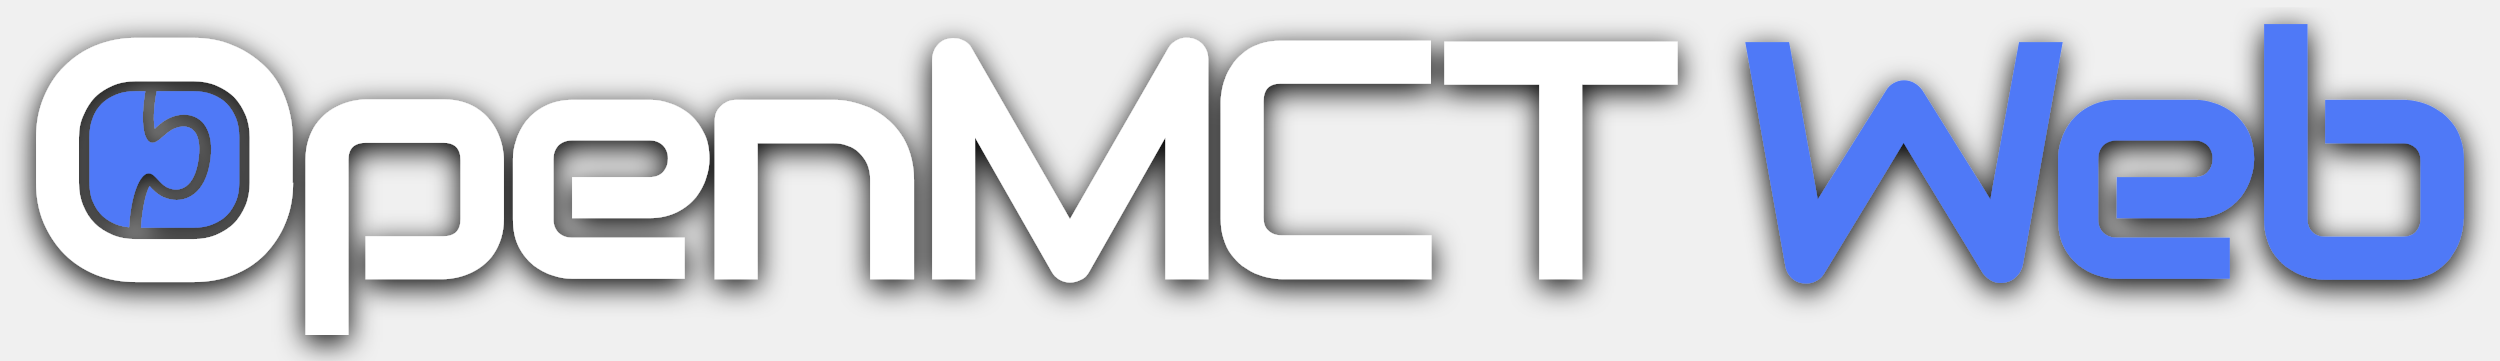
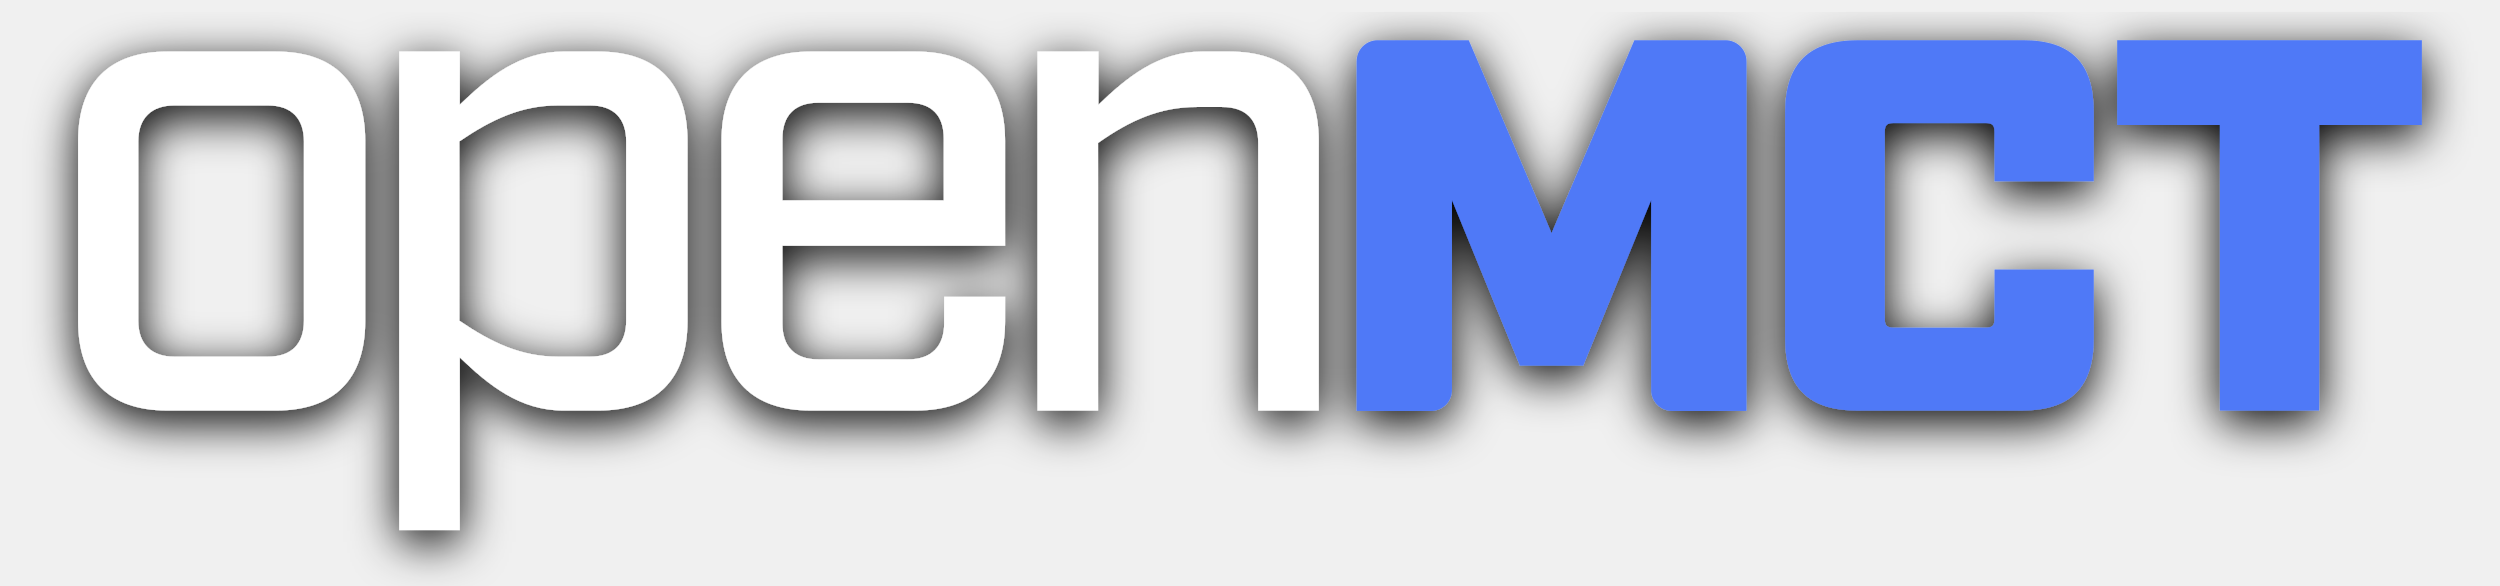
- <svg xmlns="http://www.w3.org/2000/svg" version="1.1" id="Layer_1" x="0px" y="0px" width="1040px" height="150px" viewBox="0 0 1040 150" enable-background="new 0 0 1040 150" xml:space="preserve">
-   <filter width="150%" height="130%" x="-15%" y="-15%" filterUnits="objectBoundingBox" id="AI_Shadow_Custom">
-     <feGaussianBlur in="SourceAlpha" stdDeviation="6" result="blur" />
-     <feOffset dy="3" dx="0" in="blur" result="offsetBlurredAlpha" />
+ <svg xmlns="http://www.w3.org/2000/svg" version="1.1" id="Layer_1" x="0px" y="0px" viewBox="20 0 640 150" enable-background="new 20 0 640 150" xml:space="preserve">
+   <filter height="130%" width="150%" id="AI_Shadow_Custom" x="-15%" filterUnits="objectBoundingBox" y="-15%">
+     <feGaussianBlur in="SourceAlpha" result="blur" stdDeviation="6" />
+     <feOffset in="blur" dy="3" result="offsetBlurredAlpha" dx="0" />
    <feMerge>
      <feMergeNode in="offsetBlurredAlpha" />
      <feMergeNode in="SourceGraphic" />
    </feMerge>
  </filter>
  <g filter="url(#AI_Shadow_Custom)">
-     <path fill="#FFFFFF" d="M121.932,76.064c0,5.952-0.992,11.507-3.174,16.665c-1.984,4.96-4.96,9.324-8.531,13.094   c-3.769,3.769-7.936,6.547-13.094,8.531c-4.96,1.984-10.515,2.976-16.466,2.976H56.463c-5.952,0-11.507-0.992-16.466-2.976   s-9.523-4.96-13.094-8.531c-3.769-3.769-6.547-8.134-8.729-13.094C15.992,87.57,15,82.015,15,76.064V57.217   c0-5.952,0.992-11.507,3.174-16.665s4.96-9.523,8.729-13.094c3.571-3.571,7.936-6.547,12.895-8.531s10.515-3.174,16.466-3.174   h24.203c5.952,0,11.507,0.992,16.466,3.174c4.96,1.984,9.324,4.96,13.094,8.531s6.547,7.936,8.531,13.094   c1.984,5.158,3.174,10.515,3.174,16.665v18.847H121.932z M103.878,57.217c0-3.571-0.595-6.745-1.786-9.523   c-1.19-2.777-2.777-5.357-4.761-7.34c-1.984-1.984-4.563-3.571-7.34-4.761c-2.777-1.19-5.952-1.786-9.523-1.786H56.463   c-3.571,0-6.745,0.595-9.523,1.786c-2.777,1.19-5.357,2.777-7.34,4.761c-1.984,1.984-3.571,4.563-4.761,7.34   c-1.389,2.777-1.984,5.952-1.984,9.523v18.847c0,3.571,0.595,6.745,1.786,9.523c1.19,2.976,2.777,5.357,4.761,7.34   s4.563,3.571,7.34,4.761c2.777,1.19,6.15,1.786,9.523,1.786h24.203c3.571,0,6.745-0.595,9.523-1.786   c2.777-1.19,5.357-2.777,7.34-4.761s3.571-4.563,4.761-7.34c1.19-2.777,1.786-6.15,1.786-9.523L103.878,57.217z" />
-     <path fill="#FFFFFF" d="M209.62,90.943c0,3.174-0.397,5.753-1.19,8.332c-0.794,2.381-1.786,4.563-3.174,6.547   c-1.19,1.786-2.777,3.373-4.563,4.761c-1.786,1.389-3.571,2.381-5.357,3.174c-1.786,0.794-3.769,1.389-5.555,1.786   c-1.984,0.397-3.769,0.595-5.357,0.595h-32.337V98.283h32.337c2.381,0,4.166-0.595,5.357-1.786c1.19-1.19,1.786-2.976,1.786-5.357   V66.739c0-2.579-0.595-4.365-1.786-5.555c-1.19-1.19-2.976-1.786-5.357-1.786h-32.139c-2.381,0-4.365,0.595-5.555,1.786   c-1.19,1.19-1.786,2.976-1.786,5.357v72.809H127.09V66.541c0-3.174,0.397-5.753,1.19-8.332c0.794-2.381,1.786-4.563,3.174-6.547   c1.389-1.786,2.777-3.373,4.563-4.761s3.571-2.381,5.357-3.174s3.769-1.389,5.555-1.786c1.984-0.397,3.769-0.595,5.357-0.595   h32.337c3.174,0,5.753,0.397,8.332,1.19c2.381,0.794,4.563,1.786,6.348,3.174c1.786,1.19,3.373,2.777,4.761,4.563   s2.381,3.571,3.174,5.357c0.794,1.786,1.389,3.769,1.785,5.555c0.397,1.984,0.595,3.769,0.595,5.357L209.62,90.943L209.62,90.943z" />
-     <path fill="#FFFFFF" d="M295.126,66.144c0,2.579-0.397,5.158-1.389,7.936c-0.794,2.777-2.381,5.555-4.166,7.936   c-1.984,2.381-4.563,4.563-7.737,6.15c-3.174,1.587-6.944,2.579-11.507,2.579H237.99V73.683h32.337   c2.381,0,4.365-0.794,5.555-2.182c1.389-1.587,1.984-3.373,1.984-5.555c0-2.381-0.794-4.166-2.182-5.555   c-1.587-1.389-3.373-1.984-5.357-1.984H237.99c-2.381,0-4.365,0.794-5.753,2.182c-1.389,1.587-1.984,3.373-1.984,5.555V91.34   c0,2.381,0.794,4.166,2.182,5.555c1.587,1.389,3.373,1.984,5.555,1.984h46.82v17.061h-47.018c-2.579,0-5.158-0.397-7.936-1.389   c-2.777-0.794-5.555-2.381-7.936-4.166c-2.381-1.984-4.563-4.563-6.15-7.737c-1.587-3.174-2.381-6.944-2.381-11.507V66.144   c0-2.579,0.397-5.158,1.389-7.936c0.794-2.777,2.381-5.555,4.166-7.936c1.984-2.381,4.563-4.563,7.737-6.15   s6.944-2.579,11.507-2.579h32.337c2.579,0,5.158,0.397,7.936,1.389c2.777,0.794,5.555,2.381,7.936,4.166   c2.381,1.984,4.563,4.563,6.15,7.737C294.332,57.812,295.126,61.78,295.126,66.144z" />
-     <path fill="#FFFFFF" d="M379.838,116.138h-17.855V74.675c0-2.381-0.397-4.365-1.19-6.348c-0.794-1.785-1.984-3.373-3.373-4.761   c-1.389-1.389-2.976-2.381-4.96-2.976c-1.785-0.794-3.968-0.992-5.952-0.992h-31.346v56.541h-17.855V50.471   c0-1.19,0.198-2.381,0.595-3.571c0.397-0.992,1.19-1.984,1.984-2.777c0.794-0.794,1.785-1.389,2.976-1.984   c1.19-0.397,2.182-0.595,3.571-0.595h40.471c2.182,0,4.563,0.198,7.142,0.794c2.579,0.595,4.96,1.389,7.539,2.381   c2.381,1.19,4.761,2.579,6.944,4.365c2.182,1.786,4.166,3.769,5.952,6.348c1.785,2.381,3.174,5.357,4.166,8.531   c0.992,3.174,1.587,6.944,1.587,10.911v41.265H379.838z" />
-     <path fill="#FFFFFF" d="M502.839,116.138h-18.053V57.217l-31.742,55.946c-0.794,1.389-1.785,2.579-3.373,3.174   c-1.389,0.794-2.976,1.19-4.563,1.19s-2.976-0.397-4.365-1.19c-1.389-0.794-2.381-1.786-3.174-3.174l-31.941-55.946v58.922h-17.855   V24.879c0-1.984,0.595-3.968,1.785-5.555c1.19-1.587,2.777-2.777,4.761-3.174c0.992-0.198,1.984-0.397,2.976-0.198   c0.992,0,1.984,0.198,2.777,0.595c0.992,0.397,1.785,0.794,2.381,1.389c0.794,0.595,1.389,1.389,1.785,2.182l40.868,71.023   l40.868-71.023c0.992-1.786,2.579-2.976,4.365-3.769c1.785-0.794,3.769-0.794,5.753-0.397c1.984,0.595,3.571,1.587,4.761,3.174   c1.19,1.587,1.785,3.373,1.785,5.555v91.457H502.839z" />
-     <path fill="#FFFFFF" d="M595.685,116.138h-62.493c-1.587,0-3.373-0.198-5.357-0.595c-1.984-0.397-3.769-0.992-5.753-1.786   c-1.786-0.794-3.571-1.984-5.357-3.174c-1.786-1.389-3.174-2.976-4.563-4.761c-1.389-1.786-2.381-3.968-3.174-6.547   c-0.794-2.381-1.19-5.158-1.19-8.332V42.337c0-1.587,0.198-3.373,0.595-5.357c0.397-1.984,0.992-3.769,1.785-5.753   c0.794-1.786,1.984-3.571,3.174-5.357c1.389-1.786,2.976-3.174,4.761-4.563c1.786-1.389,3.968-2.381,6.348-3.174   c2.381-0.794,5.158-1.19,8.332-1.19h62.493v17.855h-62.493c-2.381,0-4.166,0.595-5.357,1.786c-1.19,1.19-1.785,3.174-1.785,5.555   v48.407c0,2.381,0.595,4.166,1.984,5.357c1.19,1.19,2.976,1.984,5.357,1.984h62.493v18.252H595.685z" />
-     <path fill="#FFFFFF" d="M697.658,35.195h-39.479v80.943h-17.855V35.195h-39.479V17.34h97.012v17.855H697.658z" />
-     <path fill="#4F79F7" d="M98.125,49.083c-0.992-2.381-2.182-4.166-3.769-5.952c-1.587-1.587-3.571-2.777-5.952-3.769   c-2.381-0.992-4.96-1.389-7.936-1.389H65.192c-1.389,7.34-1.389,12.697-0.794,15.474c0.198-0.198,0.397-0.198,0.397-0.397   c1.587-1.389,3.571-3.174,6.15-4.166c1.785-0.794,3.769-1.19,5.555-1.19c3.174,0,5.952,1.19,7.936,3.373   c2.777,3.174,3.968,8.332,3.174,14.879c-1.984,16.07-11.308,17.26-14.086,17.26c-1.786,0-3.769-0.397-5.555-1.19   c-2.579-1.19-4.365-2.976-5.555-4.365l-0.198-0.198c-1.389,2.579-2.976,8.531-3.571,17.26h21.823c2.976,0,5.555-0.397,7.936-1.389   c2.381-0.992,4.365-2.182,5.952-3.769c1.587-1.587,2.777-3.571,3.769-5.753c0.992-2.381,1.389-4.96,1.389-7.936V57.018   C99.514,54.241,99.117,51.463,98.125,49.083z M61.82,72.096c2.777,0,4.365,4.365,7.936,5.952c4.761,2.182,11.308,0.397,12.895-12.3   s-4.761-14.482-9.919-12.3c-3.968,1.587-6.547,5.952-9.324,5.952c-3.571,0-5.158-8.134-2.976-21.426h-4.166   c-2.976,0-5.555,0.397-7.936,1.389c-2.381,0.992-4.365,2.182-5.952,3.769c-1.587,1.587-2.976,3.571-3.769,5.952   c-0.992,2.381-1.389,4.96-1.389,7.936v18.847c0,2.976,0.397,5.753,1.389,7.936c0.992,2.381,2.182,4.166,3.769,5.753   c1.587,1.587,3.571,2.777,5.952,3.769c1.587,0.595,3.373,0.992,5.357,1.19C54.479,80.825,58.249,72.096,61.82,72.096z" />
-     <path fill="#4F79F7" d="M858.155,17.142l-16.665,93.045c-0.397,1.786-1.19,3.373-2.579,4.761c-1.389,1.389-2.777,2.182-4.761,2.579   s-3.769,0.198-5.357-0.595c-1.587-0.794-2.976-1.984-3.968-3.373l-32.933-54.16l-32.933,54.16   c-0.794,1.389-1.786,2.381-3.174,3.174c-1.389,0.794-2.777,1.19-4.365,1.19c-2.182,0-4.166-0.595-5.753-1.984   s-2.579-3.174-2.976-5.357l-16.665-93.045h18.252l11.903,65.468l28.37-45.233c0.794-1.389,1.786-2.381,3.174-3.174   s2.777-1.19,4.365-1.19c1.587,0,2.976,0.397,4.365,1.19c1.389,0.794,2.381,1.786,3.373,3.174l28.171,45.233l11.903-65.468h18.252   V17.142z" />
-     <path fill="#4F79F7" d="M1024.802,91.141c0,1.786-0.198,3.571-0.595,5.357c-0.397,1.984-0.992,3.769-1.786,5.555   c-0.794,1.786-1.984,3.571-3.174,5.357c-1.389,1.786-2.976,3.174-4.761,4.563c-1.786,1.389-3.968,2.381-6.547,3.174   c-2.381,0.794-5.158,1.19-8.332,1.19H967.07c-1.786,0-3.571-0.198-5.357-0.595c-1.984-0.397-3.769-0.992-5.555-1.786   c-1.785-0.794-3.571-1.984-5.357-3.174c-1.786-1.389-3.174-2.976-4.563-4.761c-1.389-1.786-2.381-3.968-3.174-6.547   c-0.794-2.381-1.19-5.158-1.19-8.332V10h18.053v81.141c0,2.182,0.595,3.968,1.984,5.357s3.174,1.984,5.158,1.984h32.536   c2.182,0,3.968-0.595,5.357-1.984c1.19-1.389,1.984-3.174,1.984-5.357V66.938c0-2.182-0.595-3.968-1.984-5.357   c-1.389-1.19-2.976-1.984-5.158-1.984h-32.536V41.544h32.536c1.786,0,3.571,0.198,5.357,0.595c1.984,0.397,3.769,0.992,5.555,1.786   c1.786,0.794,3.571,1.984,5.357,3.174c1.785,1.389,3.174,2.976,4.563,4.761s2.381,3.968,3.174,6.547   c0.794,2.381,1.19,5.158,1.19,8.332v24.402H1024.802z" />
-     <path fill="#4F79F7" d="M937.709,66.144c0,2.579-0.397,5.158-1.389,7.936c-0.794,2.777-2.381,5.555-4.166,7.936   c-1.984,2.381-4.563,4.563-7.737,6.15c-3.174,1.587-6.944,2.579-11.507,2.579h-32.337V73.683h32.337   c2.381,0,4.365-0.794,5.555-2.182c1.389-1.587,1.984-3.373,1.984-5.555c0-2.381-0.794-4.166-2.182-5.555   c-1.587-1.389-3.373-1.984-5.357-1.984h-32.337c-2.381,0-4.365,0.794-5.753,2.182c-1.389,1.587-1.984,3.373-1.984,5.555V91.34   c0,2.381,0.794,4.166,2.182,5.555c1.587,1.389,3.373,1.984,5.555,1.984h47.018v17.061h-47.018c-2.579,0-5.158-0.397-7.936-1.389   c-2.777-0.794-5.555-2.381-7.936-4.166c-2.381-1.984-4.563-4.563-6.15-7.737c-1.587-3.174-2.381-6.944-2.381-11.507V66.144   c0-2.579,0.397-5.158,1.389-7.936c0.794-2.777,2.381-5.555,4.166-7.936c1.984-2.381,4.563-4.563,7.737-6.15   c3.174-1.587,6.944-2.579,11.507-2.579h32.337c2.579,0,5.158,0.397,7.936,1.389c2.777,0.794,5.555,2.381,7.936,4.166   c2.381,1.984,4.563,4.563,6.15,7.737C936.717,57.812,937.709,61.78,937.709,66.144z" />
+     <path fill="#FFFFFF" d="M90.7,13.2c14.8,0,22.8,8,22.8,22.8v46.3c0,14.8-8,22.8-22.8,22.8H62.8c-14.8,0-22.8-8-22.8-22.8V36   c0-14.8,8-22.8,22.8-22.8H90.7z M97.8,36.2c0-5.8-3.1-9.2-9.2-9.2h-24c-5.8,0-9.2,3.2-9.2,9.2v45.9c0,6,3.4,9.2,9.2,9.2h24   c6,0,9.2-3.2,9.2-9.2V36.2z" />
+     <path fill="#FFFFFF" d="M173.2,13.2c14.8,0,22.8,8,22.8,22.8v46.3c0,14.8-8,22.8-22.8,22.8h-9c-11.2,0-19.2-6.6-26.5-13.6v44.2   h-15.5V13.2h15.5v13.6c7.3-7,15.3-13.6,26.5-13.6H173.2z M180.3,36.2c0-5.8-3.1-9.2-9.2-9.2h-8.3c-9.4,0-17,3.6-25.2,9.2v45.9   c8.2,5.6,15.8,9.2,25.2,9.2h8.3c6.1,0,9.2-3.4,9.2-9.2V36.2z" />
+     <path fill="#FFFFFF" d="M220.3,82.8c0,6,3.2,9.2,9.2,9.2h23c6,0,9.2-3.4,9.2-9.2V76h15.6v6.3c0,14.8-8,22.8-22.8,22.8h-27   c-14.8,0-22.8-8-22.8-22.8V36c0-14.8,8-22.8,22.8-22.8h27c14.8,0,22.8,8,22.8,22.8v26.9h-57V82.8z M229.5,26.3   c-6,0-9.2,3.2-9.2,9.2v15.8h41.3V35.5c0-6-3.1-9.2-9.2-9.2H229.5z" />
+     <path fill="#FFFFFF" d="M285.7,13.2h15.5v13.6c7.3-7,15.3-13.6,26.5-13.6h7.1c14.8,0,22.8,8,22.8,22.8v69.1h-15.5V36.6   c0-6-3.2-9.2-9.2-9.2h-6.6c-9.4,0-17,3.4-25.2,9.2v68.5h-15.5V13.2z" />
+     <path fill="#4F79F7" d="M495.4,105.1c-12.5,0-18.4-6-18.4-18.4V28.7c0-12.5,6.2-18.4,18.7-18.4h42.2c12.5,0,18.1,6,18.1,18.4v17.7   h-25.4V33.9c0-1.9-0.5-2.4-2.4-2.4h-23.3c-1.9,0-2.4,0.5-2.4,2.4v47.6c0,1.9,0.5,2.4,2.4,2.4h23.3c1.9,0,2.4-0.5,2.4-2.4V69H556   v17.7c0,12.5-6,18.4-18.4,18.4H495.4z" />
+     <path fill="#4F79F7" d="M613.7,32v73.1h-25.4V32H562V10.3h78V32H613.7z" />
+     <path fill="#4F79F7" d="M425.3,93.6l17.4-42.4v48.6c0,3,2.4,5.4,5.4,5.4h19V15.7c0-3-2.4-5.4-5.4-5.4h-23.3l-21.2,49.4l-21.2-49.4   h-23.3c-3,0-5.4,2.4-5.4,5.4v89.5h19c3,0,5.4-2.4,5.4-5.4V51.2l17.4,42.4H425.3z" />
  </g>
</svg>
